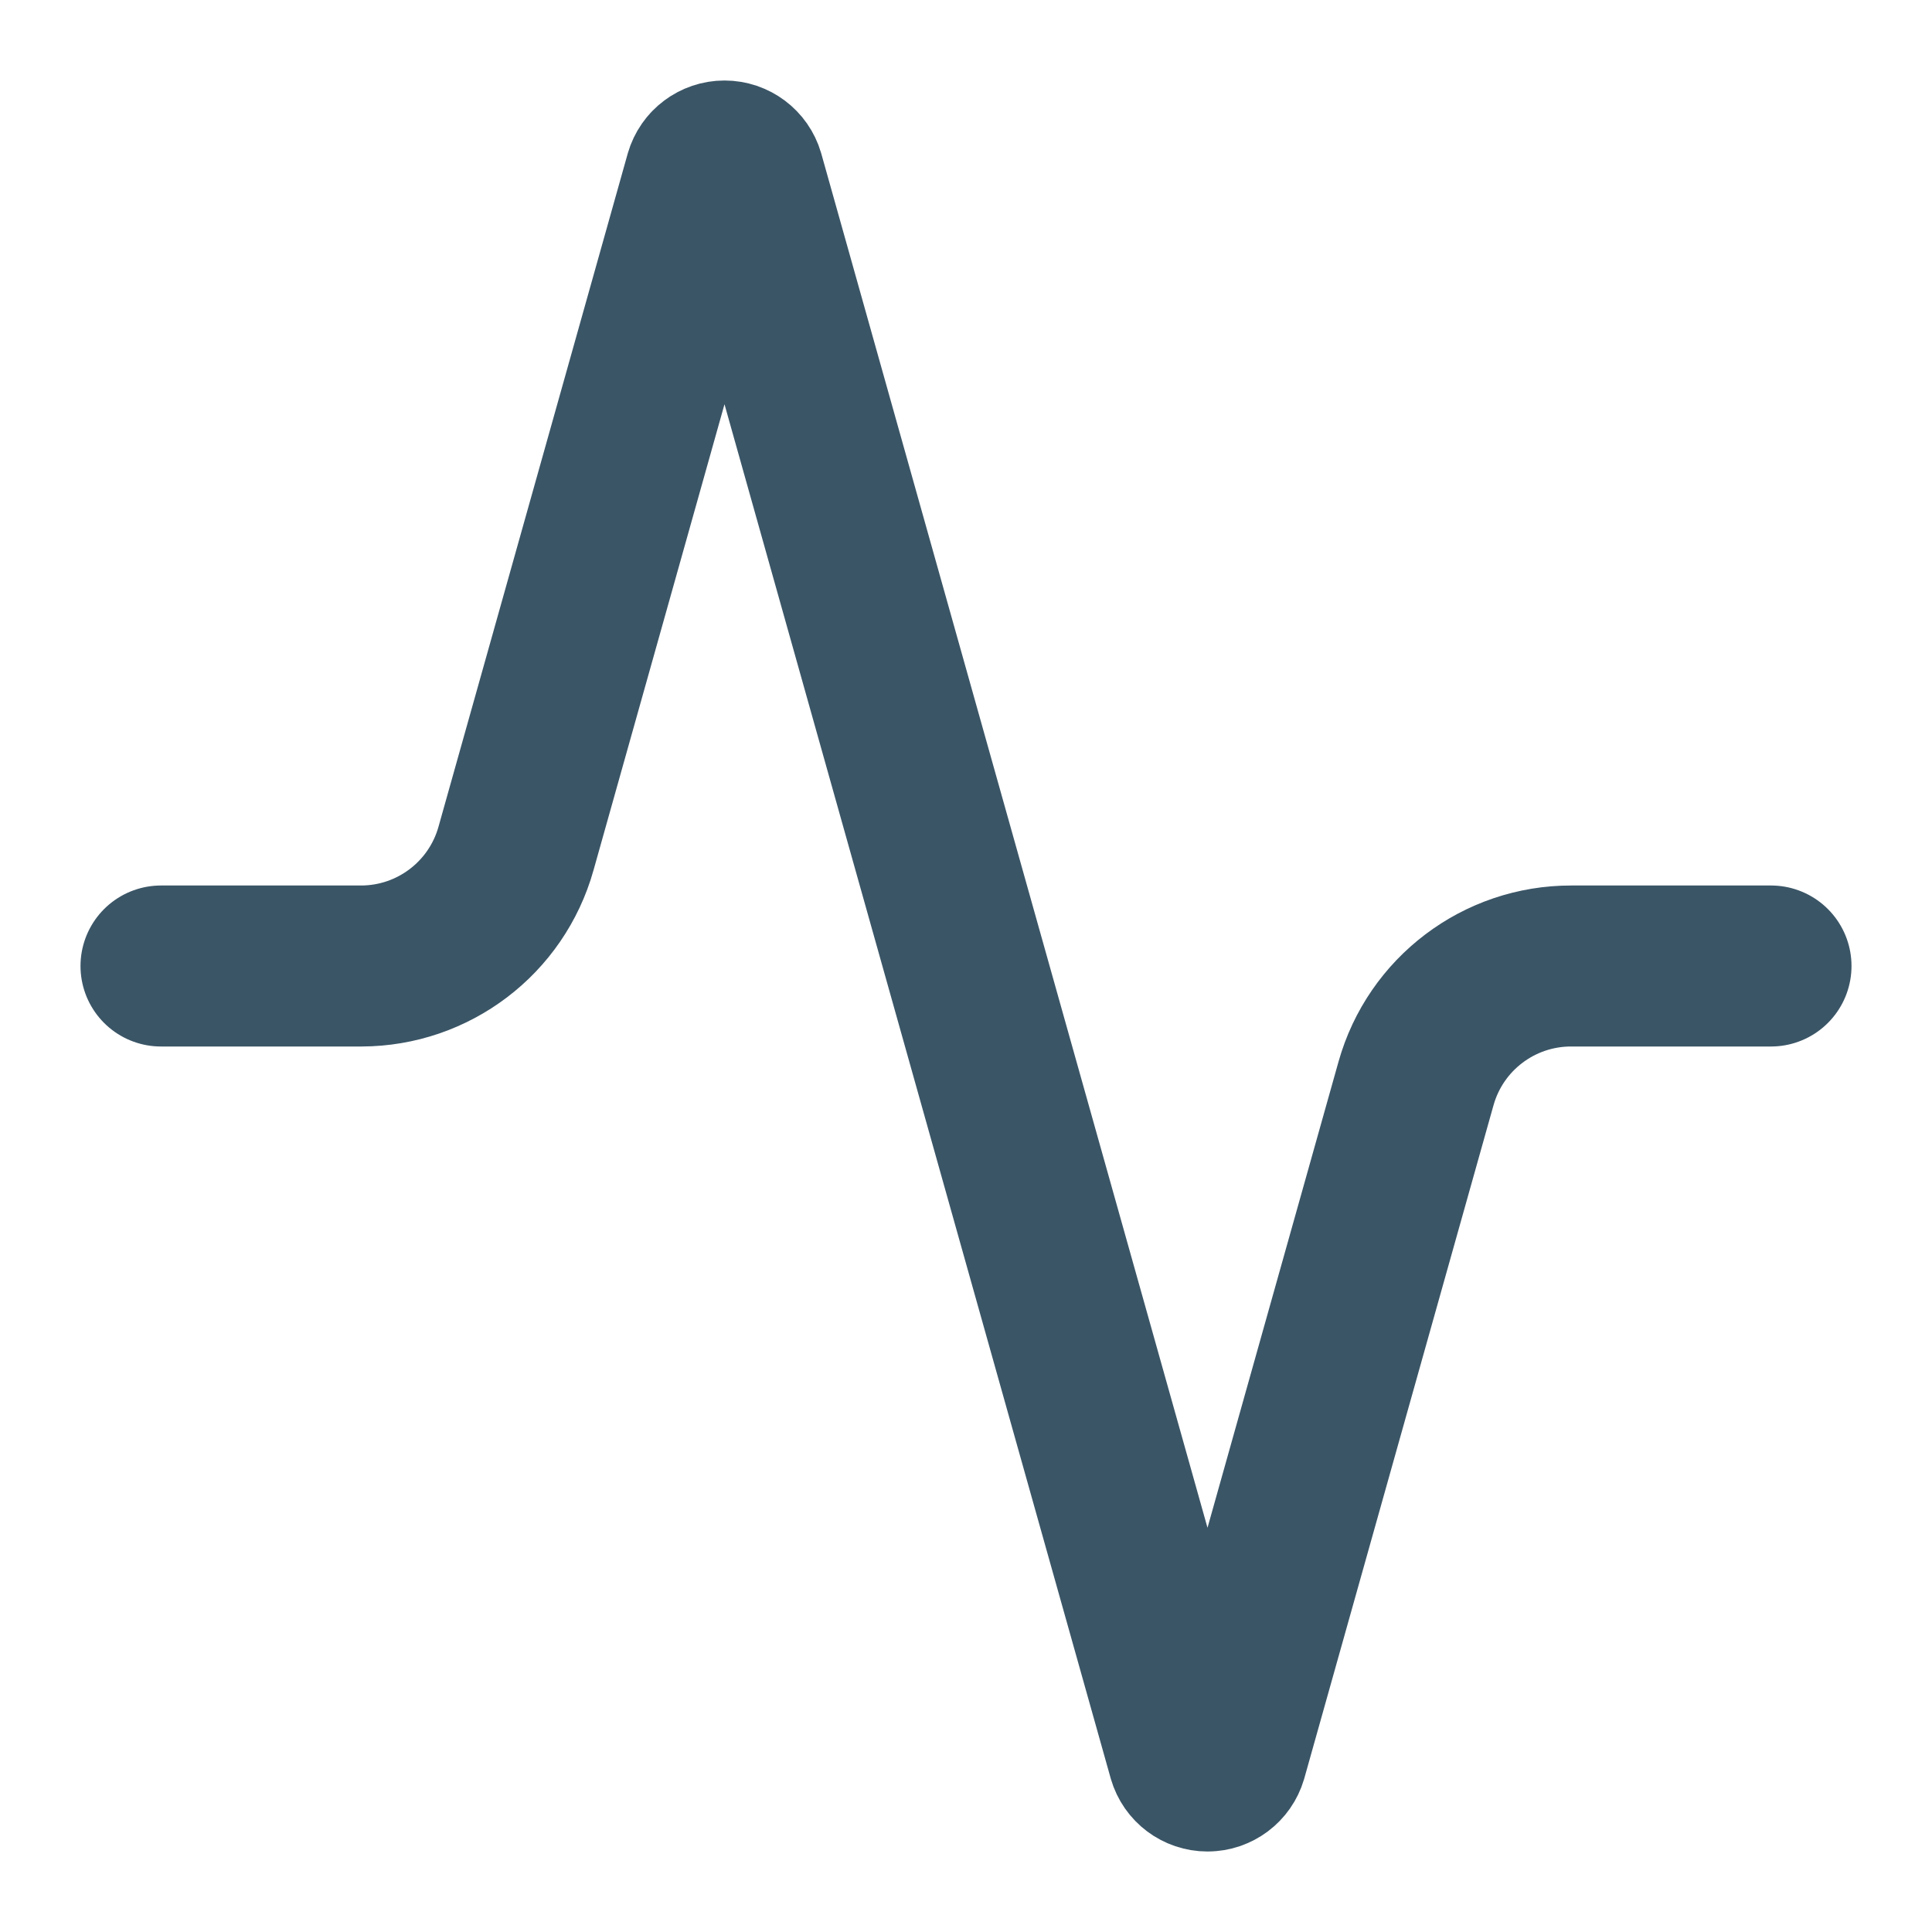
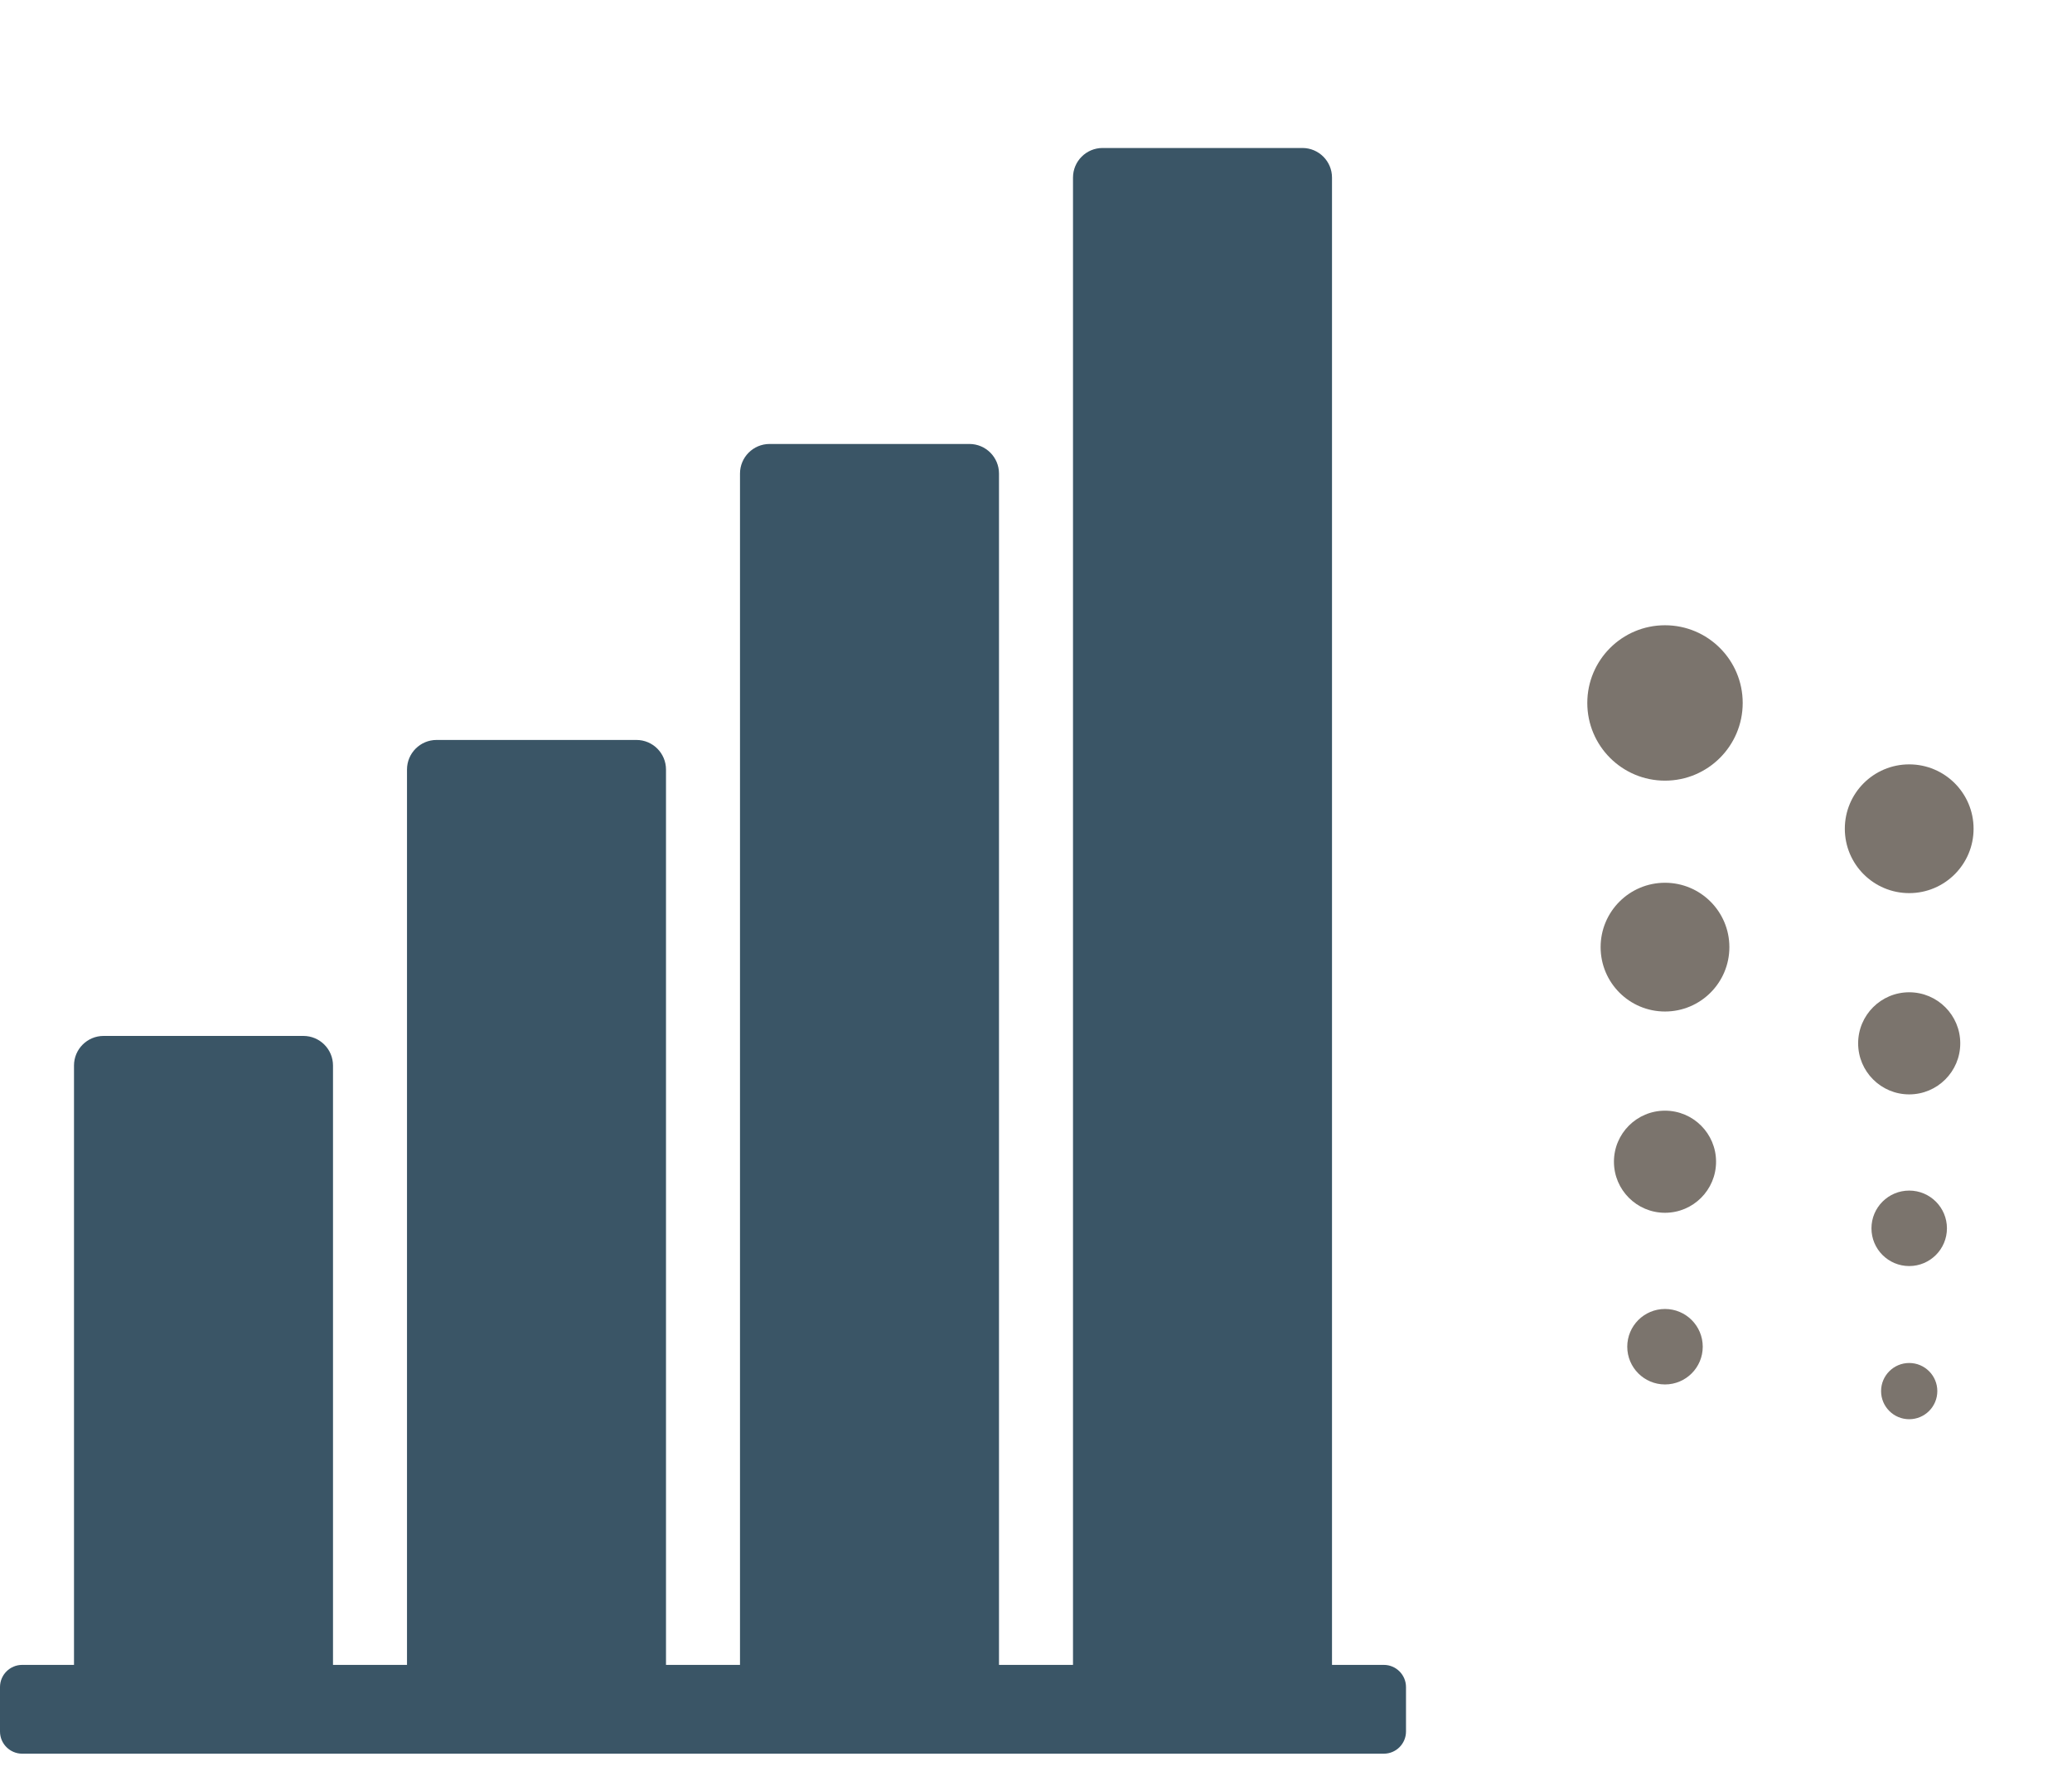
- <svg xmlns="http://www.w3.org/2000/svg" class="lucide lucide-activity" width="24" height="24" viewBox="0 0 24 24" fill="none" stroke="#3A5566" stroke-width="2" stroke-linecap="round" stroke-linejoin="round">
-   <path d="M22 12h-2.48a2 2 0 0 0-1.93 1.46l-2.35 8.36a.25.25 0 0 1-.48 0L9.24 2.18a.25.25 0 0 0-.48 0l-2.35 8.36A2 2 0 0 1 4.49 12H2" />
+ <svg xmlns="http://www.w3.org/2000/svg" width="28" height="24" viewBox="0 0 28 24">
+   <g>
+     <g>
+       <rect fill="#3A5566" x="1" y="14" width="3.5" height="9" rx="0.4" />
+     </g>
+     <g>
+       <rect fill="#3A5566" x="5.5" y="10" width="3.5" height="13" rx="0.4" />
+     </g>
+     <g>
+       <rect fill="#3A5566" x="10" y="6" width="3.5" height="17" rx="0.4" />
+     </g>
+     <g>
+       <rect fill="#3A5566" x="14.5" y="2" width="3.5" height="21" rx="0.4" />
+     </g>
+     <g>
+       <rect fill="#3A5566" x="0" y="22.5" width="19" height="1.2" rx="0.3" />
+     </g>
+     <g>
+       <circle fill="#7B746D" cx="22.5" cy="9.5" r="1.05" />
+     </g>
+     <g>
+       <circle fill="#7B746D" cx="22.5" cy="12.8" r="0.87" />
+     </g>
+     <g>
+       <circle fill="#7B746D" cx="22.5" cy="15.7" r="0.69" />
+     </g>
+     <g>
+       <circle fill="#7B746D" cx="22.5" cy="18.2" r="0.51" />
+     </g>
+     <g>
+       <circle fill="#7B746D" cx="25.8" cy="11.2" r="0.87" />
+     </g>
+     <g>
+       <circle fill="#7B746D" cx="25.8" cy="14.1" r="0.69" />
+     </g>
+     <g>
+       <circle fill="#7B746D" cx="25.8" cy="16.6" r="0.51" />
+     </g>
+     <g>
+       <circle fill="#7B746D" cx="25.8" cy="18.8" r="0.38" />
+     </g>
+   </g>
</svg>
